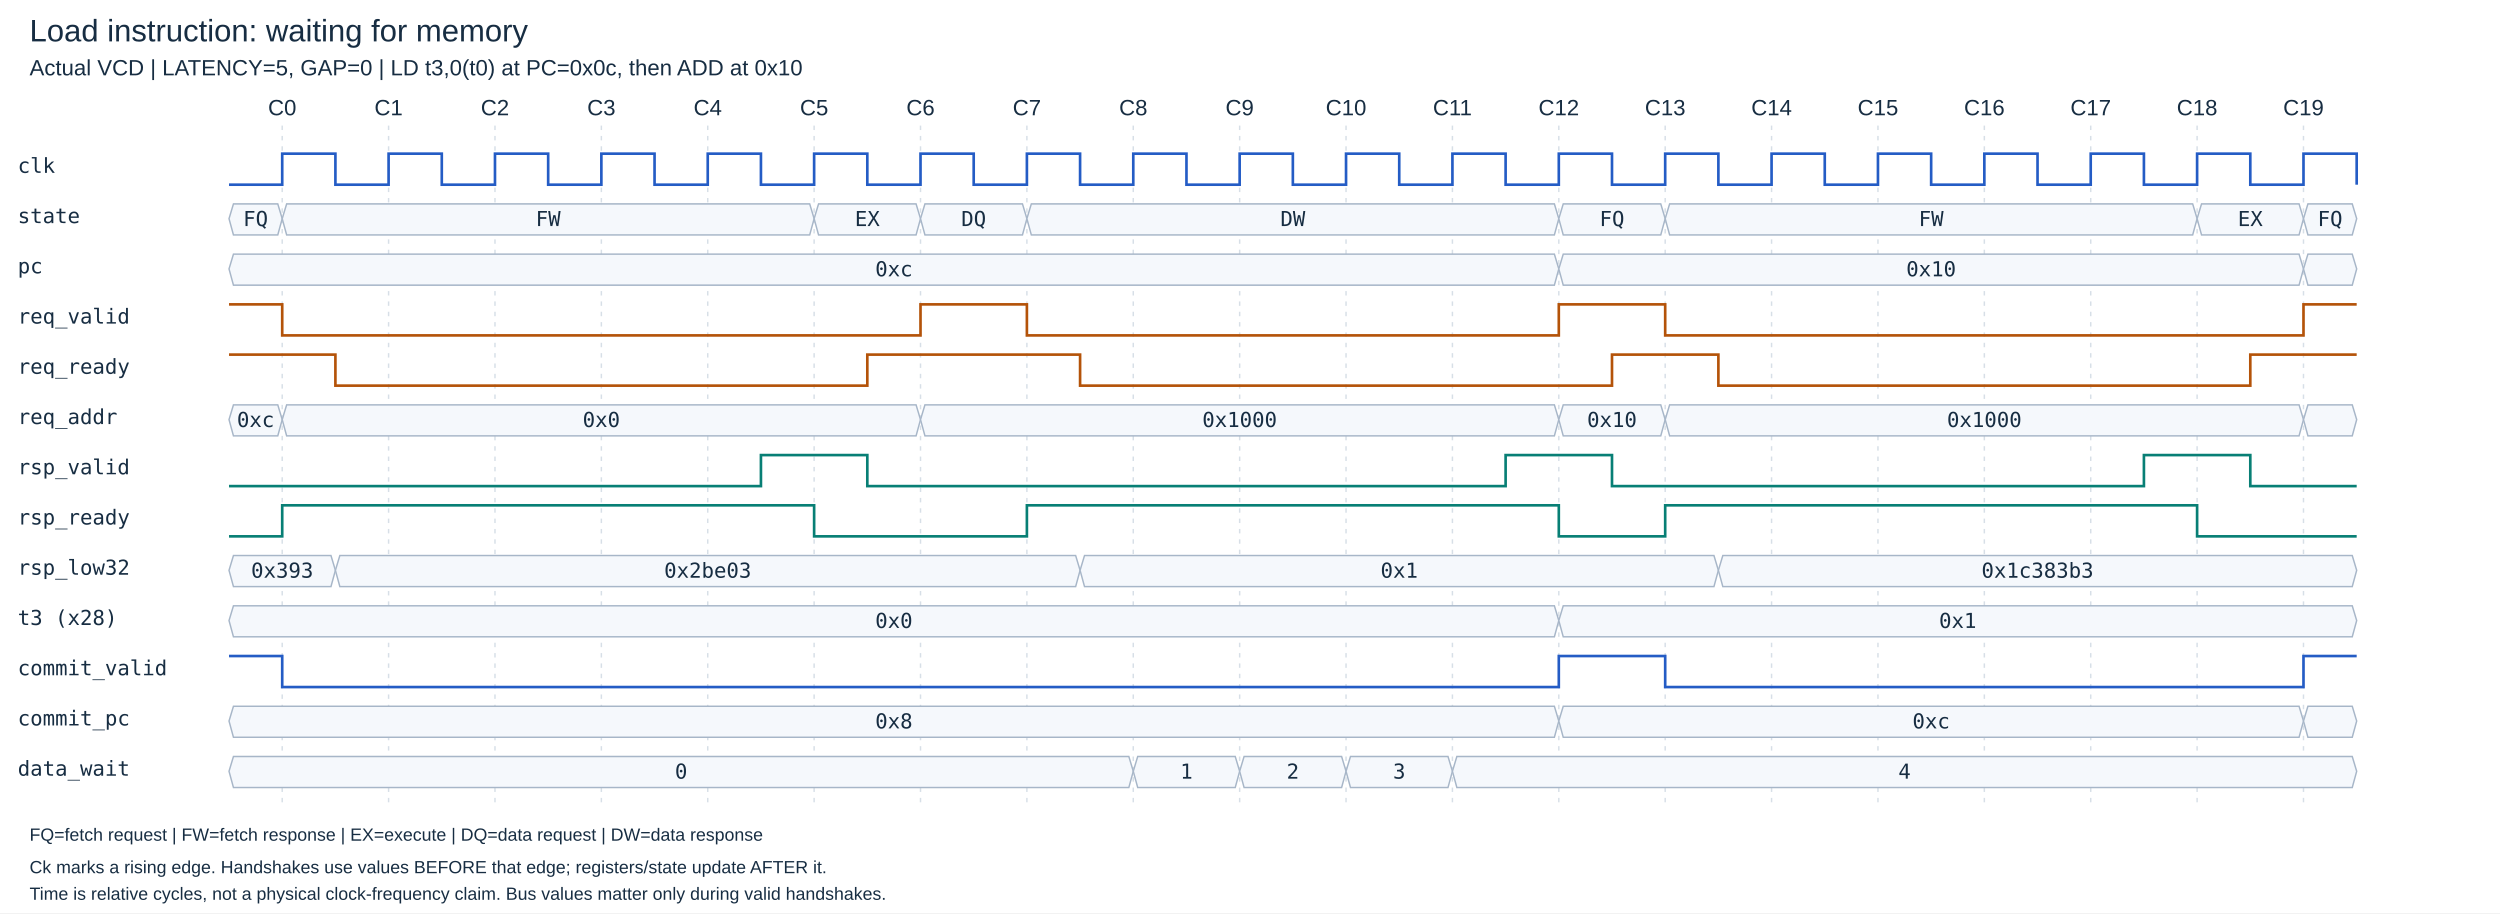
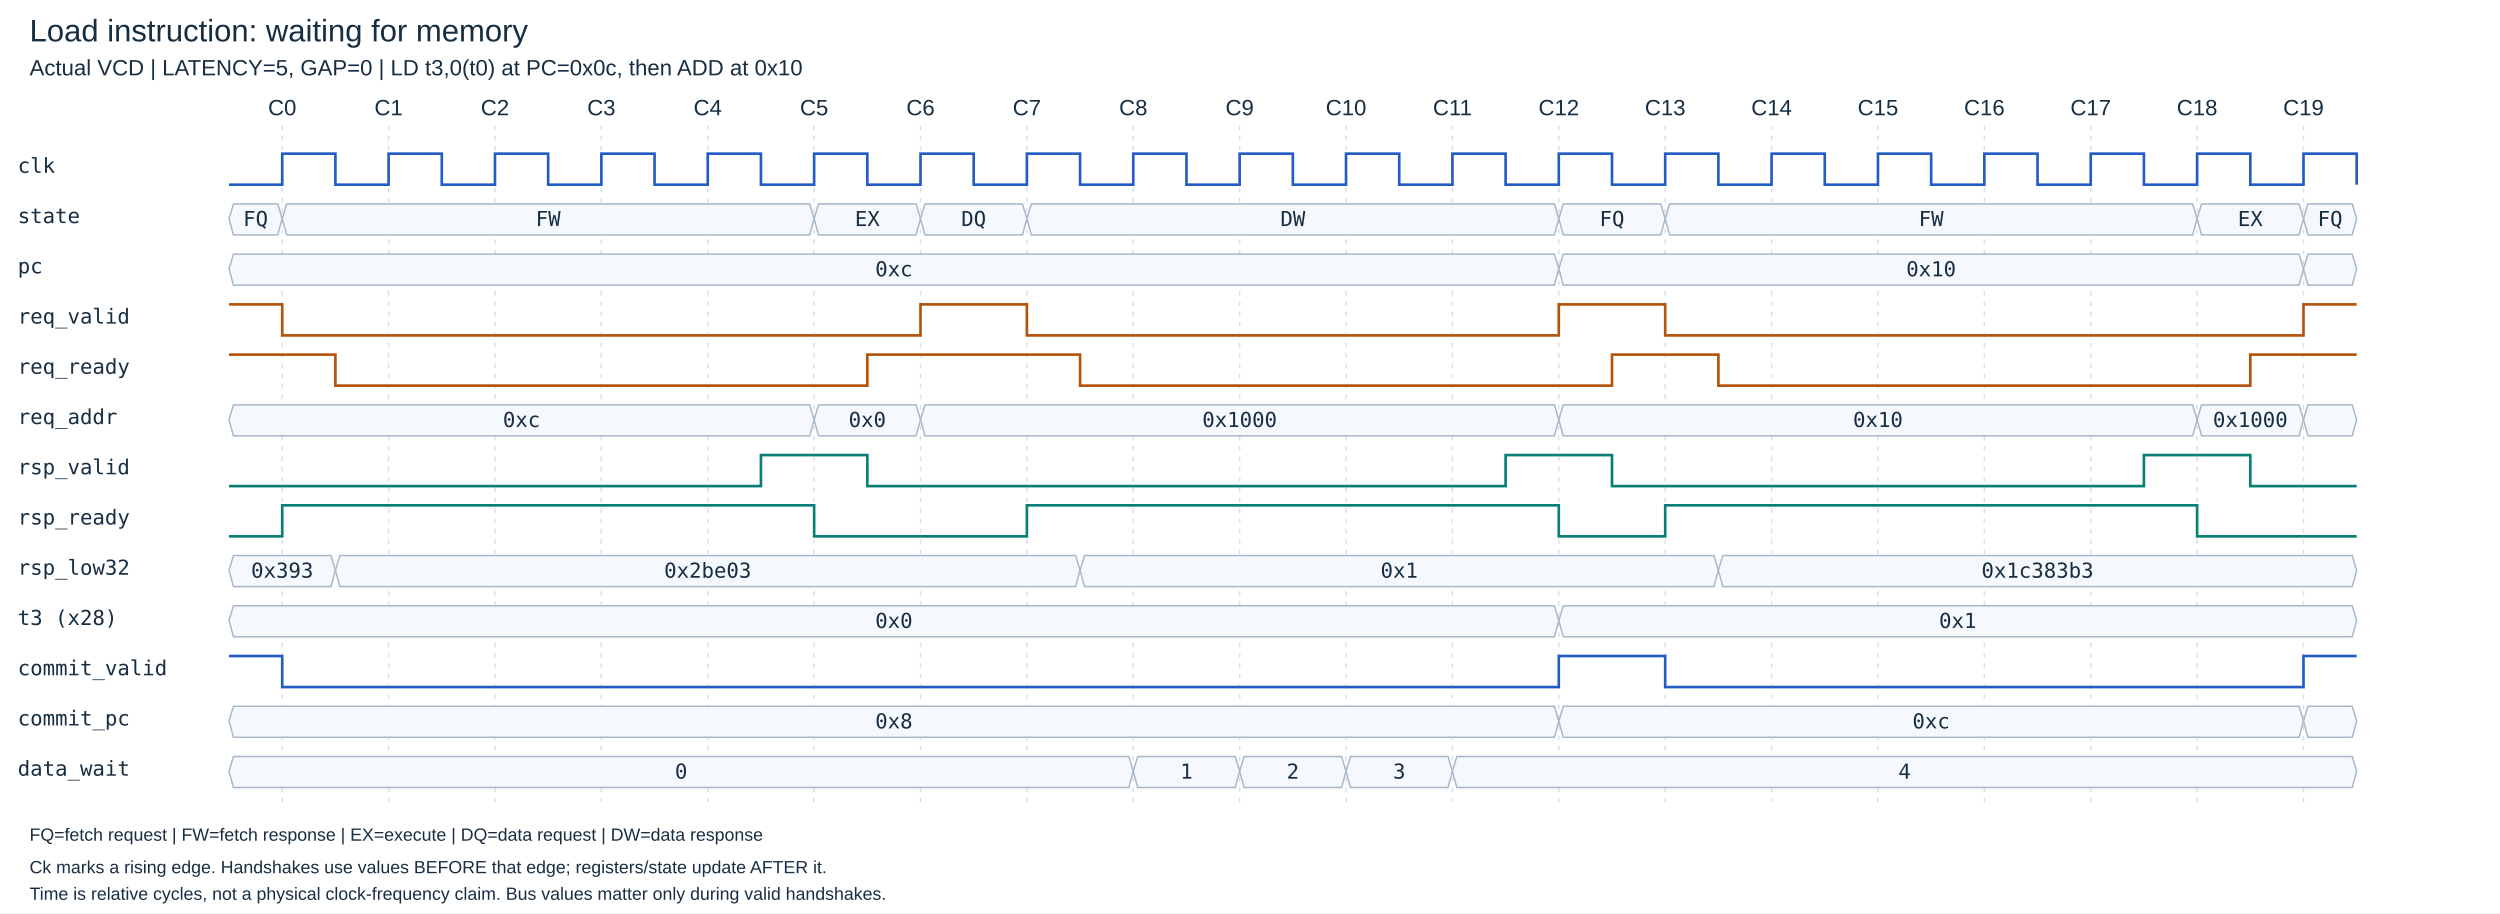
<svg xmlns="http://www.w3.org/2000/svg" width="1692" height="618" viewBox="0 0 1692 618">
  <rect width="100%" height="100%" fill="#fff" />
  <style>text{font-family:Arial,sans-serif;fill:#172d42;font-size:15px}.signal{font-family:Menlo,monospace;font-size:14px}.small{font-size:12px}</style>
  <text x="20" y="28" style="font-size:21px">Load instruction: waiting for memory</text>
  <text x="20" y="51">Actual VCD | LATENCY=5, GAP=0 | LD t3,0(t0) at PC=0x0c, then ADD at 0x10</text>
  <line x1="191.0" y1="85" x2="191.0" y2="544" stroke="#d7dfe7" stroke-dasharray="3 4" />
  <text x="191.0" y="78" text-anchor="middle">C0</text>
  <line x1="263.0" y1="85" x2="263.0" y2="544" stroke="#d7dfe7" stroke-dasharray="3 4" />
  <text x="263.0" y="78" text-anchor="middle">C1</text>
  <line x1="335.0" y1="85" x2="335.0" y2="544" stroke="#d7dfe7" stroke-dasharray="3 4" />
  <text x="335.0" y="78" text-anchor="middle">C2</text>
  <line x1="407.0" y1="85" x2="407.0" y2="544" stroke="#d7dfe7" stroke-dasharray="3 4" />
  <text x="407.0" y="78" text-anchor="middle">C3</text>
  <line x1="479.0" y1="85" x2="479.0" y2="544" stroke="#d7dfe7" stroke-dasharray="3 4" />
  <text x="479.0" y="78" text-anchor="middle">C4</text>
  <line x1="551.0" y1="85" x2="551.0" y2="544" stroke="#d7dfe7" stroke-dasharray="3 4" />
  <text x="551.0" y="78" text-anchor="middle">C5</text>
  <line x1="623.0" y1="85" x2="623.0" y2="544" stroke="#d7dfe7" stroke-dasharray="3 4" />
  <text x="623.0" y="78" text-anchor="middle">C6</text>
  <line x1="695.0" y1="85" x2="695.0" y2="544" stroke="#d7dfe7" stroke-dasharray="3 4" />
  <text x="695.0" y="78" text-anchor="middle">C7</text>
  <line x1="767.0" y1="85" x2="767.0" y2="544" stroke="#d7dfe7" stroke-dasharray="3 4" />
  <text x="767.0" y="78" text-anchor="middle">C8</text>
  <line x1="839.0" y1="85" x2="839.0" y2="544" stroke="#d7dfe7" stroke-dasharray="3 4" />
  <text x="839.0" y="78" text-anchor="middle">C9</text>
  <line x1="911.0" y1="85" x2="911.0" y2="544" stroke="#d7dfe7" stroke-dasharray="3 4" />
  <text x="911.0" y="78" text-anchor="middle">C10</text>
  <line x1="983.0" y1="85" x2="983.0" y2="544" stroke="#d7dfe7" stroke-dasharray="3 4" />
  <text x="983.0" y="78" text-anchor="middle">C11</text>
  <line x1="1055.0" y1="85" x2="1055.0" y2="544" stroke="#d7dfe7" stroke-dasharray="3 4" />
  <text x="1055.0" y="78" text-anchor="middle">C12</text>
  <line x1="1127.0" y1="85" x2="1127.0" y2="544" stroke="#d7dfe7" stroke-dasharray="3 4" />
  <text x="1127.0" y="78" text-anchor="middle">C13</text>
  <line x1="1199.0" y1="85" x2="1199.0" y2="544" stroke="#d7dfe7" stroke-dasharray="3 4" />
  <text x="1199.0" y="78" text-anchor="middle">C14</text>
  <line x1="1271.0" y1="85" x2="1271.0" y2="544" stroke="#d7dfe7" stroke-dasharray="3 4" />
  <text x="1271.0" y="78" text-anchor="middle">C15</text>
  <line x1="1343.0" y1="85" x2="1343.0" y2="544" stroke="#d7dfe7" stroke-dasharray="3 4" />
  <text x="1343.0" y="78" text-anchor="middle">C16</text>
  <line x1="1415.0" y1="85" x2="1415.0" y2="544" stroke="#d7dfe7" stroke-dasharray="3 4" />
  <text x="1415.0" y="78" text-anchor="middle">C17</text>
  <line x1="1487.0" y1="85" x2="1487.0" y2="544" stroke="#d7dfe7" stroke-dasharray="3 4" />
  <text x="1487.0" y="78" text-anchor="middle">C18</text>
  <line x1="1559.0" y1="85" x2="1559.0" y2="544" stroke="#d7dfe7" stroke-dasharray="3 4" />
  <text x="1559.0" y="78" text-anchor="middle">C19</text>
  <text x="12" y="117" class="signal">clk</text>
  <path d="M 155.00 125 H 191.00 V 104 H 227.00 V 125 H 263.00 V 104 H 299.00 V 125 H 335.00 V 104 H 371.00 V 125 H 407.00 V 104 H 443.00 V 125 H 479.00 V 104 H 515.00 V 125 H 551.00 V 104 H 587.00 V 125 H 623.00 V 104 H 659.00 V 125 H 695.00 V 104 H 731.00 V 125 H 767.00 V 104 H 803.00 V 125 H 839.00 V 104 H 875.00 V 125 H 911.00 V 104 H 947.00 V 125 H 983.00 V 104 H 1019.00 V 125 H 1055.00 V 104 H 1091.00 V 125 H 1127.00 V 104 H 1163.00 V 125 H 1199.00 V 104 H 1235.00 V 125 H 1271.00 V 104 H 1307.00 V 125 H 1343.00 V 104 H 1379.00 V 125 H 1415.00 V 104 H 1451.00 V 125 H 1487.00 V 104 H 1523.00 V 125 H 1559.00 V 104 H 1595.00 V 125" fill="none" stroke="#245cc5" stroke-width="1.8" />
  <text x="12" y="151" class="signal">state</text>
  <path d="M 158.0 138 H 188.0 L 191.0 148 L 188.0 159 H 158.0 L 155.0 148 Z" fill="#f5f8fc" stroke="#a7b6c8" />
  <text x="173.0" y="153" text-anchor="middle" class="signal">FQ</text>
  <path d="M 194.0 138 H 548.0 L 551.0 148 L 548.0 159 H 194.0 L 191.0 148 Z" fill="#f5f8fc" stroke="#a7b6c8" />
  <text x="371.0" y="153" text-anchor="middle" class="signal">FW</text>
  <path d="M 554.0 138 H 620.0 L 623.0 148 L 620.0 159 H 554.0 L 551.0 148 Z" fill="#f5f8fc" stroke="#a7b6c8" />
  <text x="587.0" y="153" text-anchor="middle" class="signal">EX</text>
  <path d="M 626.0 138 H 692.0 L 695.0 148 L 692.0 159 H 626.0 L 623.0 148 Z" fill="#f5f8fc" stroke="#a7b6c8" />
  <text x="659.0" y="153" text-anchor="middle" class="signal">DQ</text>
  <path d="M 698.0 138 H 1052.0 L 1055.0 148 L 1052.0 159 H 698.0 L 695.0 148 Z" fill="#f5f8fc" stroke="#a7b6c8" />
  <text x="875.0" y="153" text-anchor="middle" class="signal">DW</text>
  <path d="M 1058.0 138 H 1124.0 L 1127.0 148 L 1124.0 159 H 1058.0 L 1055.0 148 Z" fill="#f5f8fc" stroke="#a7b6c8" />
  <text x="1091.0" y="153" text-anchor="middle" class="signal">FQ</text>
  <path d="M 1130.0 138 H 1484.0 L 1487.0 148 L 1484.0 159 H 1130.0 L 1127.0 148 Z" fill="#f5f8fc" stroke="#a7b6c8" />
  <text x="1307.0" y="153" text-anchor="middle" class="signal">FW</text>
  <path d="M 1490.0 138 H 1556.0 L 1559.0 148 L 1556.0 159 H 1490.0 L 1487.0 148 Z" fill="#f5f8fc" stroke="#a7b6c8" />
  <text x="1523.0" y="153" text-anchor="middle" class="signal">EX</text>
  <path d="M 1562.0 138 H 1592.0 L 1595.0 148 L 1592.0 159 H 1562.0 L 1559.0 148 Z" fill="#f5f8fc" stroke="#a7b6c8" />
  <text x="1577.0" y="153" text-anchor="middle" class="signal">FQ</text>
  <text x="12" y="185" class="signal">pc</text>
  <path d="M 158.0 172 H 1052.0 L 1055.0 182 L 1052.0 193 H 158.0 L 155.0 182 Z" fill="#f5f8fc" stroke="#a7b6c8" />
  <text x="605.0" y="187" text-anchor="middle" class="signal">0xc</text>
  <path d="M 1058.0 172 H 1556.0 L 1559.0 182 L 1556.0 193 H 1058.0 L 1055.0 182 Z" fill="#f5f8fc" stroke="#a7b6c8" />
  <text x="1307.0" y="187" text-anchor="middle" class="signal">0x10</text>
  <path d="M 1562.0 172 H 1592.0 L 1595.0 182 L 1592.0 193 H 1562.0 L 1559.0 182 Z" fill="#f5f8fc" stroke="#a7b6c8" />
  <text x="12" y="219" class="signal">req_valid</text>
  <path d="M 155.00 206 H 191.00 V 227 H 623.00 V 206 H 695.00 V 227 H 1055.00 V 206 H 1127.00 V 227 H 1559.00 V 206 H 1595.00 V 206" fill="none" stroke="#b45309" stroke-width="1.8" />
  <text x="12" y="253" class="signal">req_ready</text>
  <path d="M 155.00 240 H 227.00 V 261 H 587.00 V 240 H 731.00 V 261 H 1091.00 V 240 H 1163.00 V 261 H 1523.00 V 240 H 1595.00 V 240" fill="none" stroke="#b45309" stroke-width="1.8" />
  <text x="12" y="287" class="signal">req_addr</text>
-   <path d="M 158.0 274 H 188.0 L 191.0 284 L 188.0 295 H 158.0 L 155.0 284 Z" fill="#f5f8fc" stroke="#a7b6c8" />
-   <text x="173.0" y="289" text-anchor="middle" class="signal">0xc</text>
-   <path d="M 194.0 274 H 620.0 L 623.0 284 L 620.0 295 H 194.0 L 191.0 284 Z" fill="#f5f8fc" stroke="#a7b6c8" />
-   <text x="407.0" y="289" text-anchor="middle" class="signal">0x0</text>
+   <path d="M 158.0 274 H 548.0 L 551.0 284 L 548.0 295 H 158.0 L 155.0 284 Z" fill="#f5f8fc" stroke="#a7b6c8" />
+   <text x="353.0" y="289" text-anchor="middle" class="signal">0xc</text>
+   <path d="M 554.0 274 H 620.0 L 623.0 284 L 620.0 295 H 554.0 L 551.0 284 Z" fill="#f5f8fc" stroke="#a7b6c8" />
+   <text x="587.0" y="289" text-anchor="middle" class="signal">0x0</text>
  <path d="M 626.0 274 H 1052.0 L 1055.0 284 L 1052.0 295 H 626.0 L 623.0 284 Z" fill="#f5f8fc" stroke="#a7b6c8" />
  <text x="839.0" y="289" text-anchor="middle" class="signal">0x1000</text>
-   <path d="M 1058.0 274 H 1124.0 L 1127.0 284 L 1124.0 295 H 1058.0 L 1055.0 284 Z" fill="#f5f8fc" stroke="#a7b6c8" />
-   <text x="1091.0" y="289" text-anchor="middle" class="signal">0x10</text>
-   <path d="M 1130.0 274 H 1556.0 L 1559.0 284 L 1556.0 295 H 1130.0 L 1127.0 284 Z" fill="#f5f8fc" stroke="#a7b6c8" />
-   <text x="1343.0" y="289" text-anchor="middle" class="signal">0x1000</text>
+   <path d="M 1058.0 274 H 1484.0 L 1487.0 284 L 1484.0 295 H 1058.0 L 1055.0 284 Z" fill="#f5f8fc" stroke="#a7b6c8" />
+   <text x="1271.0" y="289" text-anchor="middle" class="signal">0x10</text>
+   <path d="M 1490.0 274 H 1556.0 L 1559.0 284 L 1556.0 295 H 1490.0 L 1487.0 284 Z" fill="#f5f8fc" stroke="#a7b6c8" />
+   <text x="1523.0" y="289" text-anchor="middle" class="signal">0x1000</text>
  <path d="M 1562.0 274 H 1592.0 L 1595.0 284 L 1592.0 295 H 1562.0 L 1559.0 284 Z" fill="#f5f8fc" stroke="#a7b6c8" />
  <text x="12" y="321" class="signal">rsp_valid</text>
  <path d="M 155.00 329 H 515.00 V 308 H 587.00 V 329 H 1019.00 V 308 H 1091.00 V 329 H 1451.00 V 308 H 1523.00 V 329 H 1595.00 V 329" fill="none" stroke="#087f75" stroke-width="1.8" />
  <text x="12" y="355" class="signal">rsp_ready</text>
  <path d="M 155.00 363 H 191.00 V 342 H 551.00 V 363 H 695.00 V 342 H 1055.00 V 363 H 1127.00 V 342 H 1487.00 V 363 H 1595.00 V 363" fill="none" stroke="#087f75" stroke-width="1.8" />
  <text x="12" y="389" class="signal">rsp_low32</text>
  <path d="M 158.0 376 H 224.0 L 227.0 386 L 224.0 397 H 158.0 L 155.0 386 Z" fill="#f5f8fc" stroke="#a7b6c8" />
  <text x="191.0" y="391" text-anchor="middle" class="signal">0x393</text>
  <path d="M 230.0 376 H 728.0 L 731.0 386 L 728.0 397 H 230.0 L 227.0 386 Z" fill="#f5f8fc" stroke="#a7b6c8" />
  <text x="479.0" y="391" text-anchor="middle" class="signal">0x2be03</text>
  <path d="M 734.0 376 H 1160.0 L 1163.0 386 L 1160.0 397 H 734.0 L 731.0 386 Z" fill="#f5f8fc" stroke="#a7b6c8" />
  <text x="947.0" y="391" text-anchor="middle" class="signal">0x1</text>
  <path d="M 1166.0 376 H 1592.0 L 1595.0 386 L 1592.0 397 H 1166.0 L 1163.0 386 Z" fill="#f5f8fc" stroke="#a7b6c8" />
  <text x="1379.0" y="391" text-anchor="middle" class="signal">0x1c383b3</text>
  <text x="12" y="423" class="signal">t3 (x28)</text>
  <path d="M 158.0 410 H 1052.0 L 1055.0 420 L 1052.0 431 H 158.0 L 155.0 420 Z" fill="#f5f8fc" stroke="#a7b6c8" />
  <text x="605.0" y="425" text-anchor="middle" class="signal">0x0</text>
  <path d="M 1058.0 410 H 1592.0 L 1595.0 420 L 1592.0 431 H 1058.0 L 1055.0 420 Z" fill="#f5f8fc" stroke="#a7b6c8" />
  <text x="1325.0" y="425" text-anchor="middle" class="signal">0x1</text>
  <text x="12" y="457" class="signal">commit_valid</text>
  <path d="M 155.00 444 H 191.00 V 465 H 1055.00 V 444 H 1127.00 V 465 H 1559.00 V 444 H 1595.00 V 444" fill="none" stroke="#245cc5" stroke-width="1.8" />
  <text x="12" y="491" class="signal">commit_pc</text>
  <path d="M 158.0 478 H 1052.0 L 1055.0 488 L 1052.0 499 H 158.0 L 155.0 488 Z" fill="#f5f8fc" stroke="#a7b6c8" />
  <text x="605.0" y="493" text-anchor="middle" class="signal">0x8</text>
  <path d="M 1058.0 478 H 1556.0 L 1559.0 488 L 1556.0 499 H 1058.0 L 1055.0 488 Z" fill="#f5f8fc" stroke="#a7b6c8" />
  <text x="1307.0" y="493" text-anchor="middle" class="signal">0xc</text>
  <path d="M 1562.0 478 H 1592.0 L 1595.0 488 L 1592.0 499 H 1562.0 L 1559.0 488 Z" fill="#f5f8fc" stroke="#a7b6c8" />
  <text x="12" y="525" class="signal">data_wait</text>
  <path d="M 158.0 512 H 764.0 L 767.0 522 L 764.0 533 H 158.0 L 155.0 522 Z" fill="#f5f8fc" stroke="#a7b6c8" />
  <text x="461.0" y="527" text-anchor="middle" class="signal">0</text>
  <path d="M 770.0 512 H 836.0 L 839.0 522 L 836.0 533 H 770.0 L 767.0 522 Z" fill="#f5f8fc" stroke="#a7b6c8" />
  <text x="803.0" y="527" text-anchor="middle" class="signal">1</text>
  <path d="M 842.0 512 H 908.0 L 911.0 522 L 908.0 533 H 842.0 L 839.0 522 Z" fill="#f5f8fc" stroke="#a7b6c8" />
  <text x="875.0" y="527" text-anchor="middle" class="signal">2</text>
  <path d="M 914.0 512 H 980.0 L 983.0 522 L 980.0 533 H 914.0 L 911.0 522 Z" fill="#f5f8fc" stroke="#a7b6c8" />
  <text x="947.0" y="527" text-anchor="middle" class="signal">3</text>
  <path d="M 986.0 512 H 1592.0 L 1595.0 522 L 1592.0 533 H 986.0 L 983.0 522 Z" fill="#f5f8fc" stroke="#a7b6c8" />
  <text x="1289.0" y="527" text-anchor="middle" class="signal">4</text>
  <text x="20" y="569" class="small">FQ=fetch request | FW=fetch response | EX=execute | DQ=data request | DW=data response</text>
  <text x="20" y="591" class="small">Ck marks a rising edge. Handshakes use values BEFORE that edge; registers/state update AFTER it.</text>
  <text x="20" y="609" class="small">Time is relative cycles, not a physical clock-frequency claim. Bus values matter only during valid handshakes.</text>
</svg>
